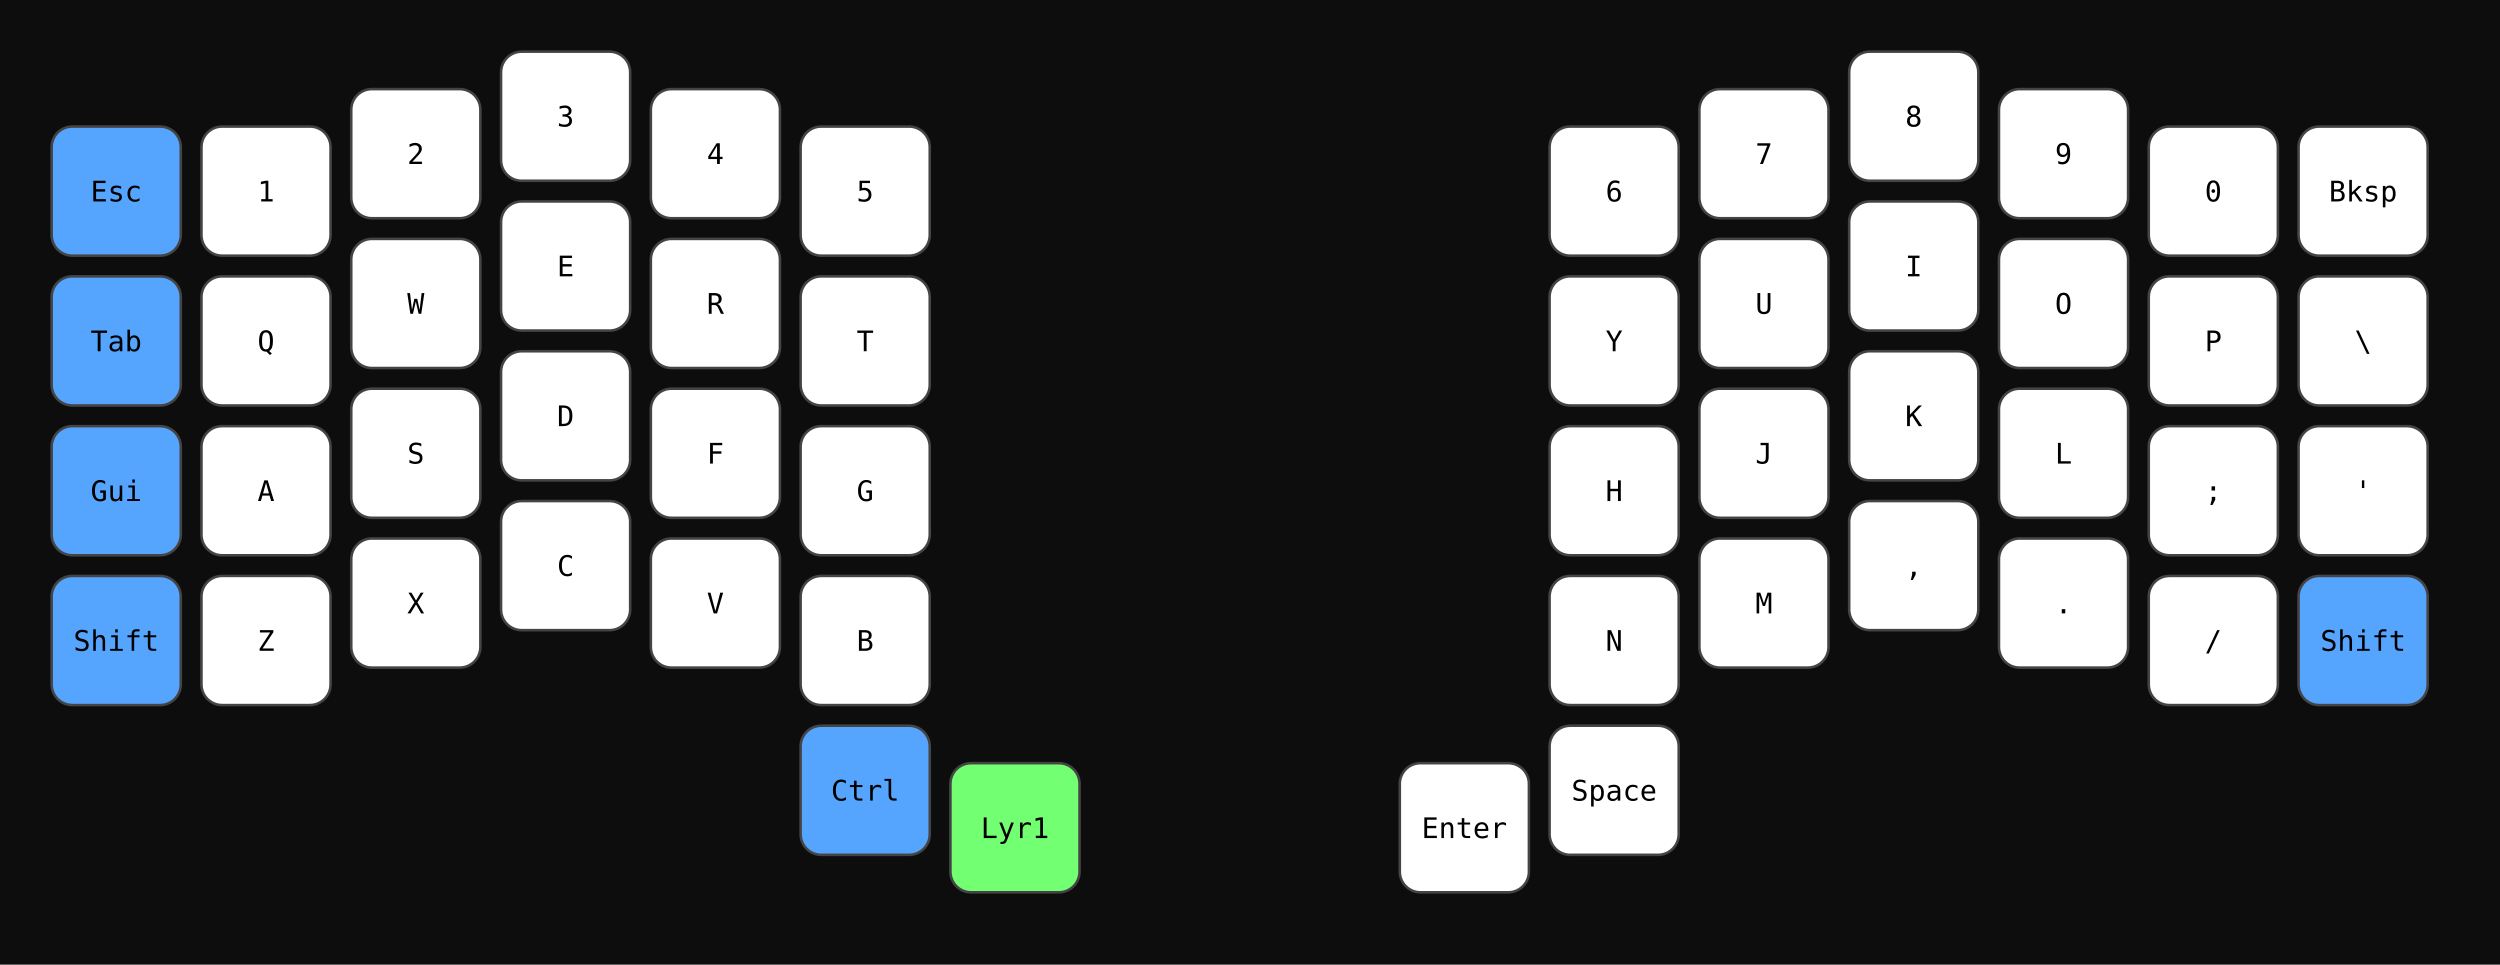
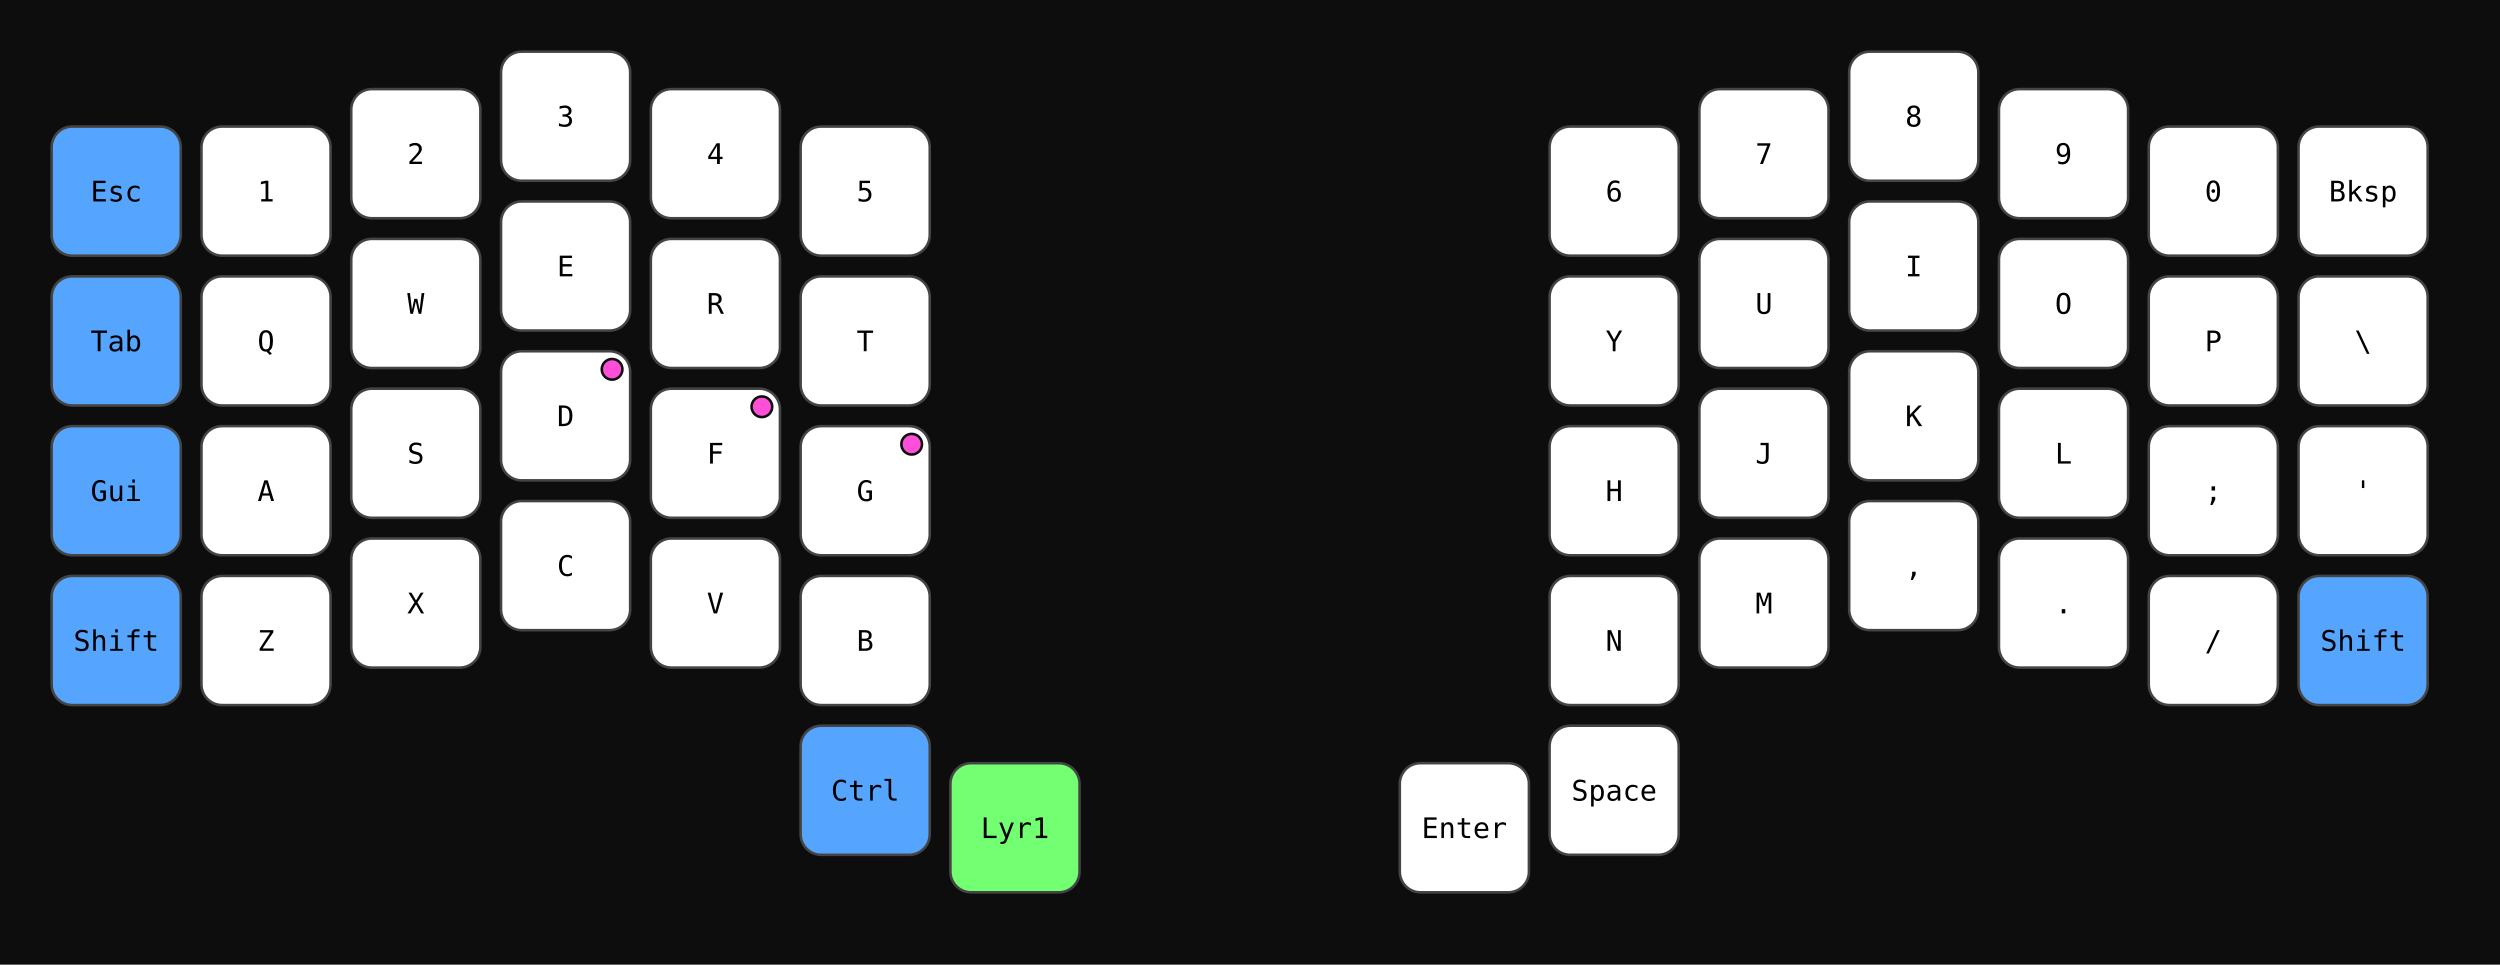
<svg xmlns="http://www.w3.org/2000/svg" width="968" height="373.5" viewBox="0 0 968 373.5" font-family="monospace">
  <rect width="100%" height="100%" fill="#0d0d0d" />
  <rect x="20" y="49.0" width="50" height="50" rx="8" fill="#55a5ff" stroke="#444" stroke-width="1" />
  <text x="45.0" y="78.0" text-anchor="middle" font-size="11" fill="#000000">Esc</text>
  <rect x="78" y="49.0" width="50" height="50" rx="8" fill="#ffffff" stroke="#444" stroke-width="1" />
  <text x="103.0" y="78.0" text-anchor="middle" font-size="11" fill="#000000">1</text>
  <rect x="136" y="34.5" width="50" height="50" rx="8" fill="#ffffff" stroke="#444" stroke-width="1" />
  <text x="161.0" y="63.5" text-anchor="middle" font-size="11" fill="#000000">2</text>
  <rect x="194" y="20" width="50" height="50" rx="8" fill="#ffffff" stroke="#444" stroke-width="1" />
  <text x="219.0" y="49.0" text-anchor="middle" font-size="11" fill="#000000">3</text>
  <rect x="252" y="34.5" width="50" height="50" rx="8" fill="#ffffff" stroke="#444" stroke-width="1" />
  <text x="277.0" y="63.5" text-anchor="middle" font-size="11" fill="#000000">4</text>
  <rect x="310" y="49.0" width="50" height="50" rx="8" fill="#ffffff" stroke="#444" stroke-width="1" />
  <text x="335.0" y="78.0" text-anchor="middle" font-size="11" fill="#000000">5</text>
  <rect x="600" y="49.0" width="50" height="50" rx="8" fill="#ffffff" stroke="#444" stroke-width="1" />
  <text x="625.0" y="78.0" text-anchor="middle" font-size="11" fill="#000000">6</text>
  <rect x="658" y="34.5" width="50" height="50" rx="8" fill="#ffffff" stroke="#444" stroke-width="1" />
  <text x="683.0" y="63.5" text-anchor="middle" font-size="11" fill="#000000">7</text>
  <rect x="716" y="20" width="50" height="50" rx="8" fill="#ffffff" stroke="#444" stroke-width="1" />
  <text x="741.0" y="49.0" text-anchor="middle" font-size="11" fill="#000000">8</text>
  <rect x="774" y="34.5" width="50" height="50" rx="8" fill="#ffffff" stroke="#444" stroke-width="1" />
  <text x="799.0" y="63.5" text-anchor="middle" font-size="11" fill="#000000">9</text>
  <rect x="832" y="49.0" width="50" height="50" rx="8" fill="#ffffff" stroke="#444" stroke-width="1" />
  <text x="857.0" y="78.0" text-anchor="middle" font-size="11" fill="#000000">0</text>
  <rect x="890" y="49.0" width="50" height="50" rx="8" fill="#ffffff" stroke="#444" stroke-width="1" />
  <text x="915.0" y="78.0" text-anchor="middle" font-size="11" fill="#000000">Bksp</text>
  <rect x="20" y="107.0" width="50" height="50" rx="8" fill="#55a5ff" stroke="#444" stroke-width="1" />
  <text x="45.0" y="136.0" text-anchor="middle" font-size="11" fill="#000000">Tab</text>
  <rect x="78" y="107.0" width="50" height="50" rx="8" fill="#ffffff" stroke="#444" stroke-width="1" />
  <text x="103.0" y="136.0" text-anchor="middle" font-size="11" fill="#000000">Q</text>
  <rect x="136" y="92.5" width="50" height="50" rx="8" fill="#ffffff" stroke="#444" stroke-width="1" />
  <text x="161.0" y="121.5" text-anchor="middle" font-size="11" fill="#000000">W</text>
  <rect x="194" y="78" width="50" height="50" rx="8" fill="#ffffff" stroke="#444" stroke-width="1" />
  <text x="219.0" y="107.0" text-anchor="middle" font-size="11" fill="#000000">E</text>
  <rect x="252" y="92.5" width="50" height="50" rx="8" fill="#ffffff" stroke="#444" stroke-width="1" />
  <text x="277.0" y="121.5" text-anchor="middle" font-size="11" fill="#000000">R</text>
  <rect x="310" y="107.0" width="50" height="50" rx="8" fill="#ffffff" stroke="#444" stroke-width="1" />
  <text x="335.0" y="136.0" text-anchor="middle" font-size="11" fill="#000000">T</text>
  <rect x="600" y="107.0" width="50" height="50" rx="8" fill="#ffffff" stroke="#444" stroke-width="1" />
  <text x="625.0" y="136.0" text-anchor="middle" font-size="11" fill="#000000">Y</text>
  <rect x="658" y="92.5" width="50" height="50" rx="8" fill="#ffffff" stroke="#444" stroke-width="1" />
  <text x="683.0" y="121.5" text-anchor="middle" font-size="11" fill="#000000">U</text>
  <rect x="716" y="78" width="50" height="50" rx="8" fill="#ffffff" stroke="#444" stroke-width="1" />
  <text x="741.0" y="107.0" text-anchor="middle" font-size="11" fill="#000000">I</text>
  <rect x="774" y="92.5" width="50" height="50" rx="8" fill="#ffffff" stroke="#444" stroke-width="1" />
  <text x="799.0" y="121.5" text-anchor="middle" font-size="11" fill="#000000">O</text>
  <rect x="832" y="107.0" width="50" height="50" rx="8" fill="#ffffff" stroke="#444" stroke-width="1" />
  <text x="857.0" y="136.0" text-anchor="middle" font-size="11" fill="#000000">P</text>
  <rect x="890" y="107.0" width="50" height="50" rx="8" fill="#ffffff" stroke="#444" stroke-width="1" />
  <text x="915.0" y="136.0" text-anchor="middle" font-size="11" fill="#000000">\</text>
  <rect x="20" y="165.0" width="50" height="50" rx="8" fill="#55a5ff" stroke="#444" stroke-width="1" />
  <text x="45.0" y="194.0" text-anchor="middle" font-size="11" fill="#000000">Gui</text>
  <rect x="78" y="165.0" width="50" height="50" rx="8" fill="#ffffff" stroke="#444" stroke-width="1" />
  <text x="103.0" y="194.0" text-anchor="middle" font-size="11" fill="#000000">A</text>
  <rect x="136" y="150.5" width="50" height="50" rx="8" fill="#ffffff" stroke="#444" stroke-width="1" />
  <text x="161.0" y="179.5" text-anchor="middle" font-size="11" fill="#000000">S</text>
  <rect x="194" y="136" width="50" height="50" rx="8" fill="#ffffff" stroke="#444" stroke-width="1" />
  <text x="219.0" y="165.0" text-anchor="middle" font-size="11" fill="#000000">D</text>
+   <circle cx="237" cy="143" r="4" fill="#ff4fd8" stroke="#0d0d0d" stroke-width="1" />
  <rect x="252" y="150.5" width="50" height="50" rx="8" fill="#ffffff" stroke="#444" stroke-width="1" />
  <text x="277.0" y="179.5" text-anchor="middle" font-size="11" fill="#000000">F</text>
+   <circle cx="295" cy="157.5" r="4" fill="#ff4fd8" stroke="#0d0d0d" stroke-width="1" />
  <rect x="310" y="165.0" width="50" height="50" rx="8" fill="#ffffff" stroke="#444" stroke-width="1" />
  <text x="335.0" y="194.0" text-anchor="middle" font-size="11" fill="#000000">G</text>
+   <circle cx="353" cy="172.0" r="4" fill="#ff4fd8" stroke="#0d0d0d" stroke-width="1" />
  <rect x="600" y="165.0" width="50" height="50" rx="8" fill="#ffffff" stroke="#444" stroke-width="1" />
  <text x="625.0" y="194.0" text-anchor="middle" font-size="11" fill="#000000">H</text>
  <rect x="658" y="150.5" width="50" height="50" rx="8" fill="#ffffff" stroke="#444" stroke-width="1" />
  <text x="683.0" y="179.5" text-anchor="middle" font-size="11" fill="#000000">J</text>
  <rect x="716" y="136" width="50" height="50" rx="8" fill="#ffffff" stroke="#444" stroke-width="1" />
  <text x="741.0" y="165.0" text-anchor="middle" font-size="11" fill="#000000">K</text>
  <rect x="774" y="150.5" width="50" height="50" rx="8" fill="#ffffff" stroke="#444" stroke-width="1" />
  <text x="799.0" y="179.5" text-anchor="middle" font-size="11" fill="#000000">L</text>
  <rect x="832" y="165.0" width="50" height="50" rx="8" fill="#ffffff" stroke="#444" stroke-width="1" />
  <text x="857.0" y="194.0" text-anchor="middle" font-size="11" fill="#000000">;</text>
  <rect x="890" y="165.0" width="50" height="50" rx="8" fill="#ffffff" stroke="#444" stroke-width="1" />
  <text x="915.0" y="194.0" text-anchor="middle" font-size="11" fill="#000000">'</text>
  <rect x="20" y="223.0" width="50" height="50" rx="8" fill="#55a5ff" stroke="#444" stroke-width="1" />
  <text x="45.0" y="252.0" text-anchor="middle" font-size="11" fill="#000000">Shift</text>
  <rect x="78" y="223.0" width="50" height="50" rx="8" fill="#ffffff" stroke="#444" stroke-width="1" />
  <text x="103.0" y="252.0" text-anchor="middle" font-size="11" fill="#000000">Z</text>
  <rect x="136" y="208.5" width="50" height="50" rx="8" fill="#ffffff" stroke="#444" stroke-width="1" />
  <text x="161.0" y="237.5" text-anchor="middle" font-size="11" fill="#000000">X</text>
  <rect x="194" y="194" width="50" height="50" rx="8" fill="#ffffff" stroke="#444" stroke-width="1" />
  <text x="219.0" y="223.0" text-anchor="middle" font-size="11" fill="#000000">C</text>
  <rect x="252" y="208.5" width="50" height="50" rx="8" fill="#ffffff" stroke="#444" stroke-width="1" />
  <text x="277.0" y="237.5" text-anchor="middle" font-size="11" fill="#000000">V</text>
  <rect x="310" y="223.0" width="50" height="50" rx="8" fill="#ffffff" stroke="#444" stroke-width="1" />
  <text x="335.0" y="252.0" text-anchor="middle" font-size="11" fill="#000000">B</text>
  <rect x="600" y="223.0" width="50" height="50" rx="8" fill="#ffffff" stroke="#444" stroke-width="1" />
  <text x="625.0" y="252.0" text-anchor="middle" font-size="11" fill="#000000">N</text>
  <rect x="658" y="208.5" width="50" height="50" rx="8" fill="#ffffff" stroke="#444" stroke-width="1" />
  <text x="683.0" y="237.5" text-anchor="middle" font-size="11" fill="#000000">M</text>
  <rect x="716" y="194" width="50" height="50" rx="8" fill="#ffffff" stroke="#444" stroke-width="1" />
  <text x="741.0" y="223.0" text-anchor="middle" font-size="11" fill="#000000">,</text>
  <rect x="774" y="208.5" width="50" height="50" rx="8" fill="#ffffff" stroke="#444" stroke-width="1" />
  <text x="799.0" y="237.5" text-anchor="middle" font-size="11" fill="#000000">.</text>
  <rect x="832" y="223.0" width="50" height="50" rx="8" fill="#ffffff" stroke="#444" stroke-width="1" />
  <text x="857.0" y="252.0" text-anchor="middle" font-size="11" fill="#000000">/</text>
  <rect x="890" y="223.0" width="50" height="50" rx="8" fill="#55a5ff" stroke="#444" stroke-width="1" />
  <text x="915.0" y="252.0" text-anchor="middle" font-size="11" fill="#000000">Shift</text>
  <rect x="310" y="281.0" width="50" height="50" rx="8" fill="#55a5ff" stroke="#444" stroke-width="1" />
  <text x="335.0" y="310.0" text-anchor="middle" font-size="11" fill="#000000">Ctrl</text>
  <rect x="368" y="295.5" width="50" height="50" rx="8" fill="#72ff72" stroke="#444" stroke-width="1" />
  <text x="393.0" y="324.5" text-anchor="middle" font-size="11" fill="#000000">Lyr1</text>
  <rect x="542" y="295.5" width="50" height="50" rx="8" fill="#ffffff" stroke="#444" stroke-width="1" />
  <text x="567.0" y="324.5" text-anchor="middle" font-size="11" fill="#000000">Enter</text>
  <rect x="600" y="281.0" width="50" height="50" rx="8" fill="#ffffff" stroke="#444" stroke-width="1" />
  <text x="625.0" y="310.0" text-anchor="middle" font-size="11" fill="#000000">Space</text>
</svg>
